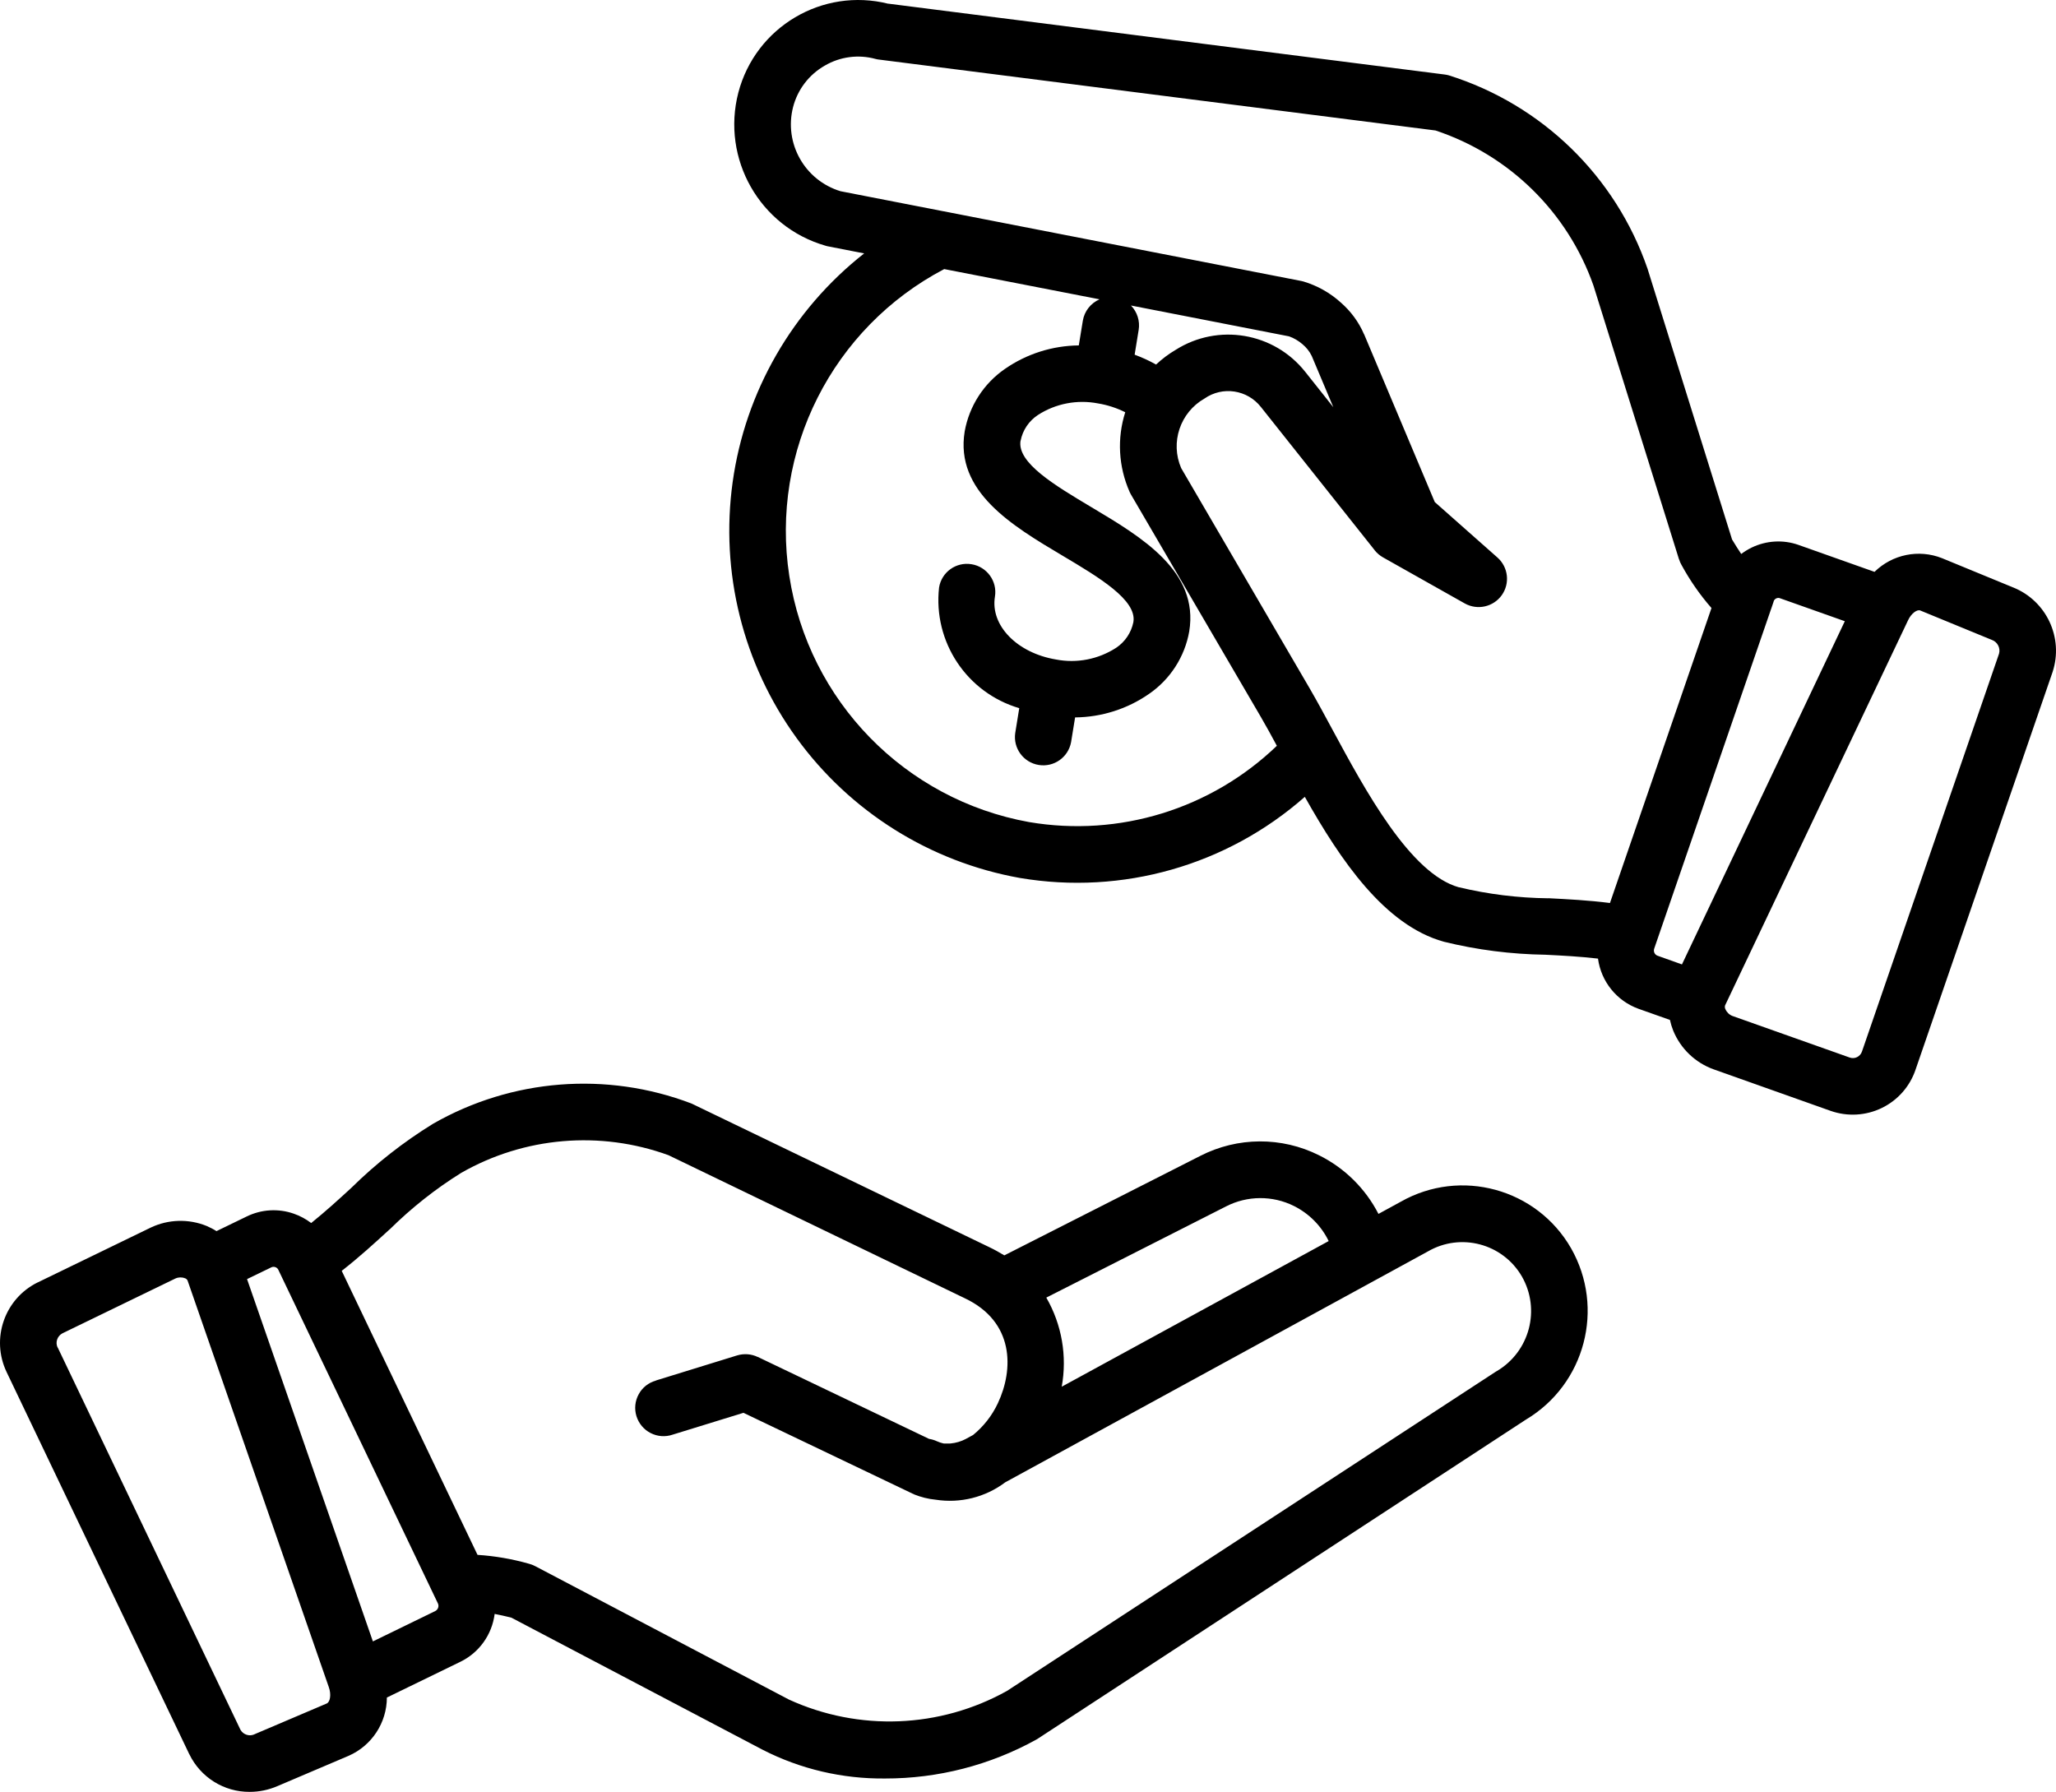
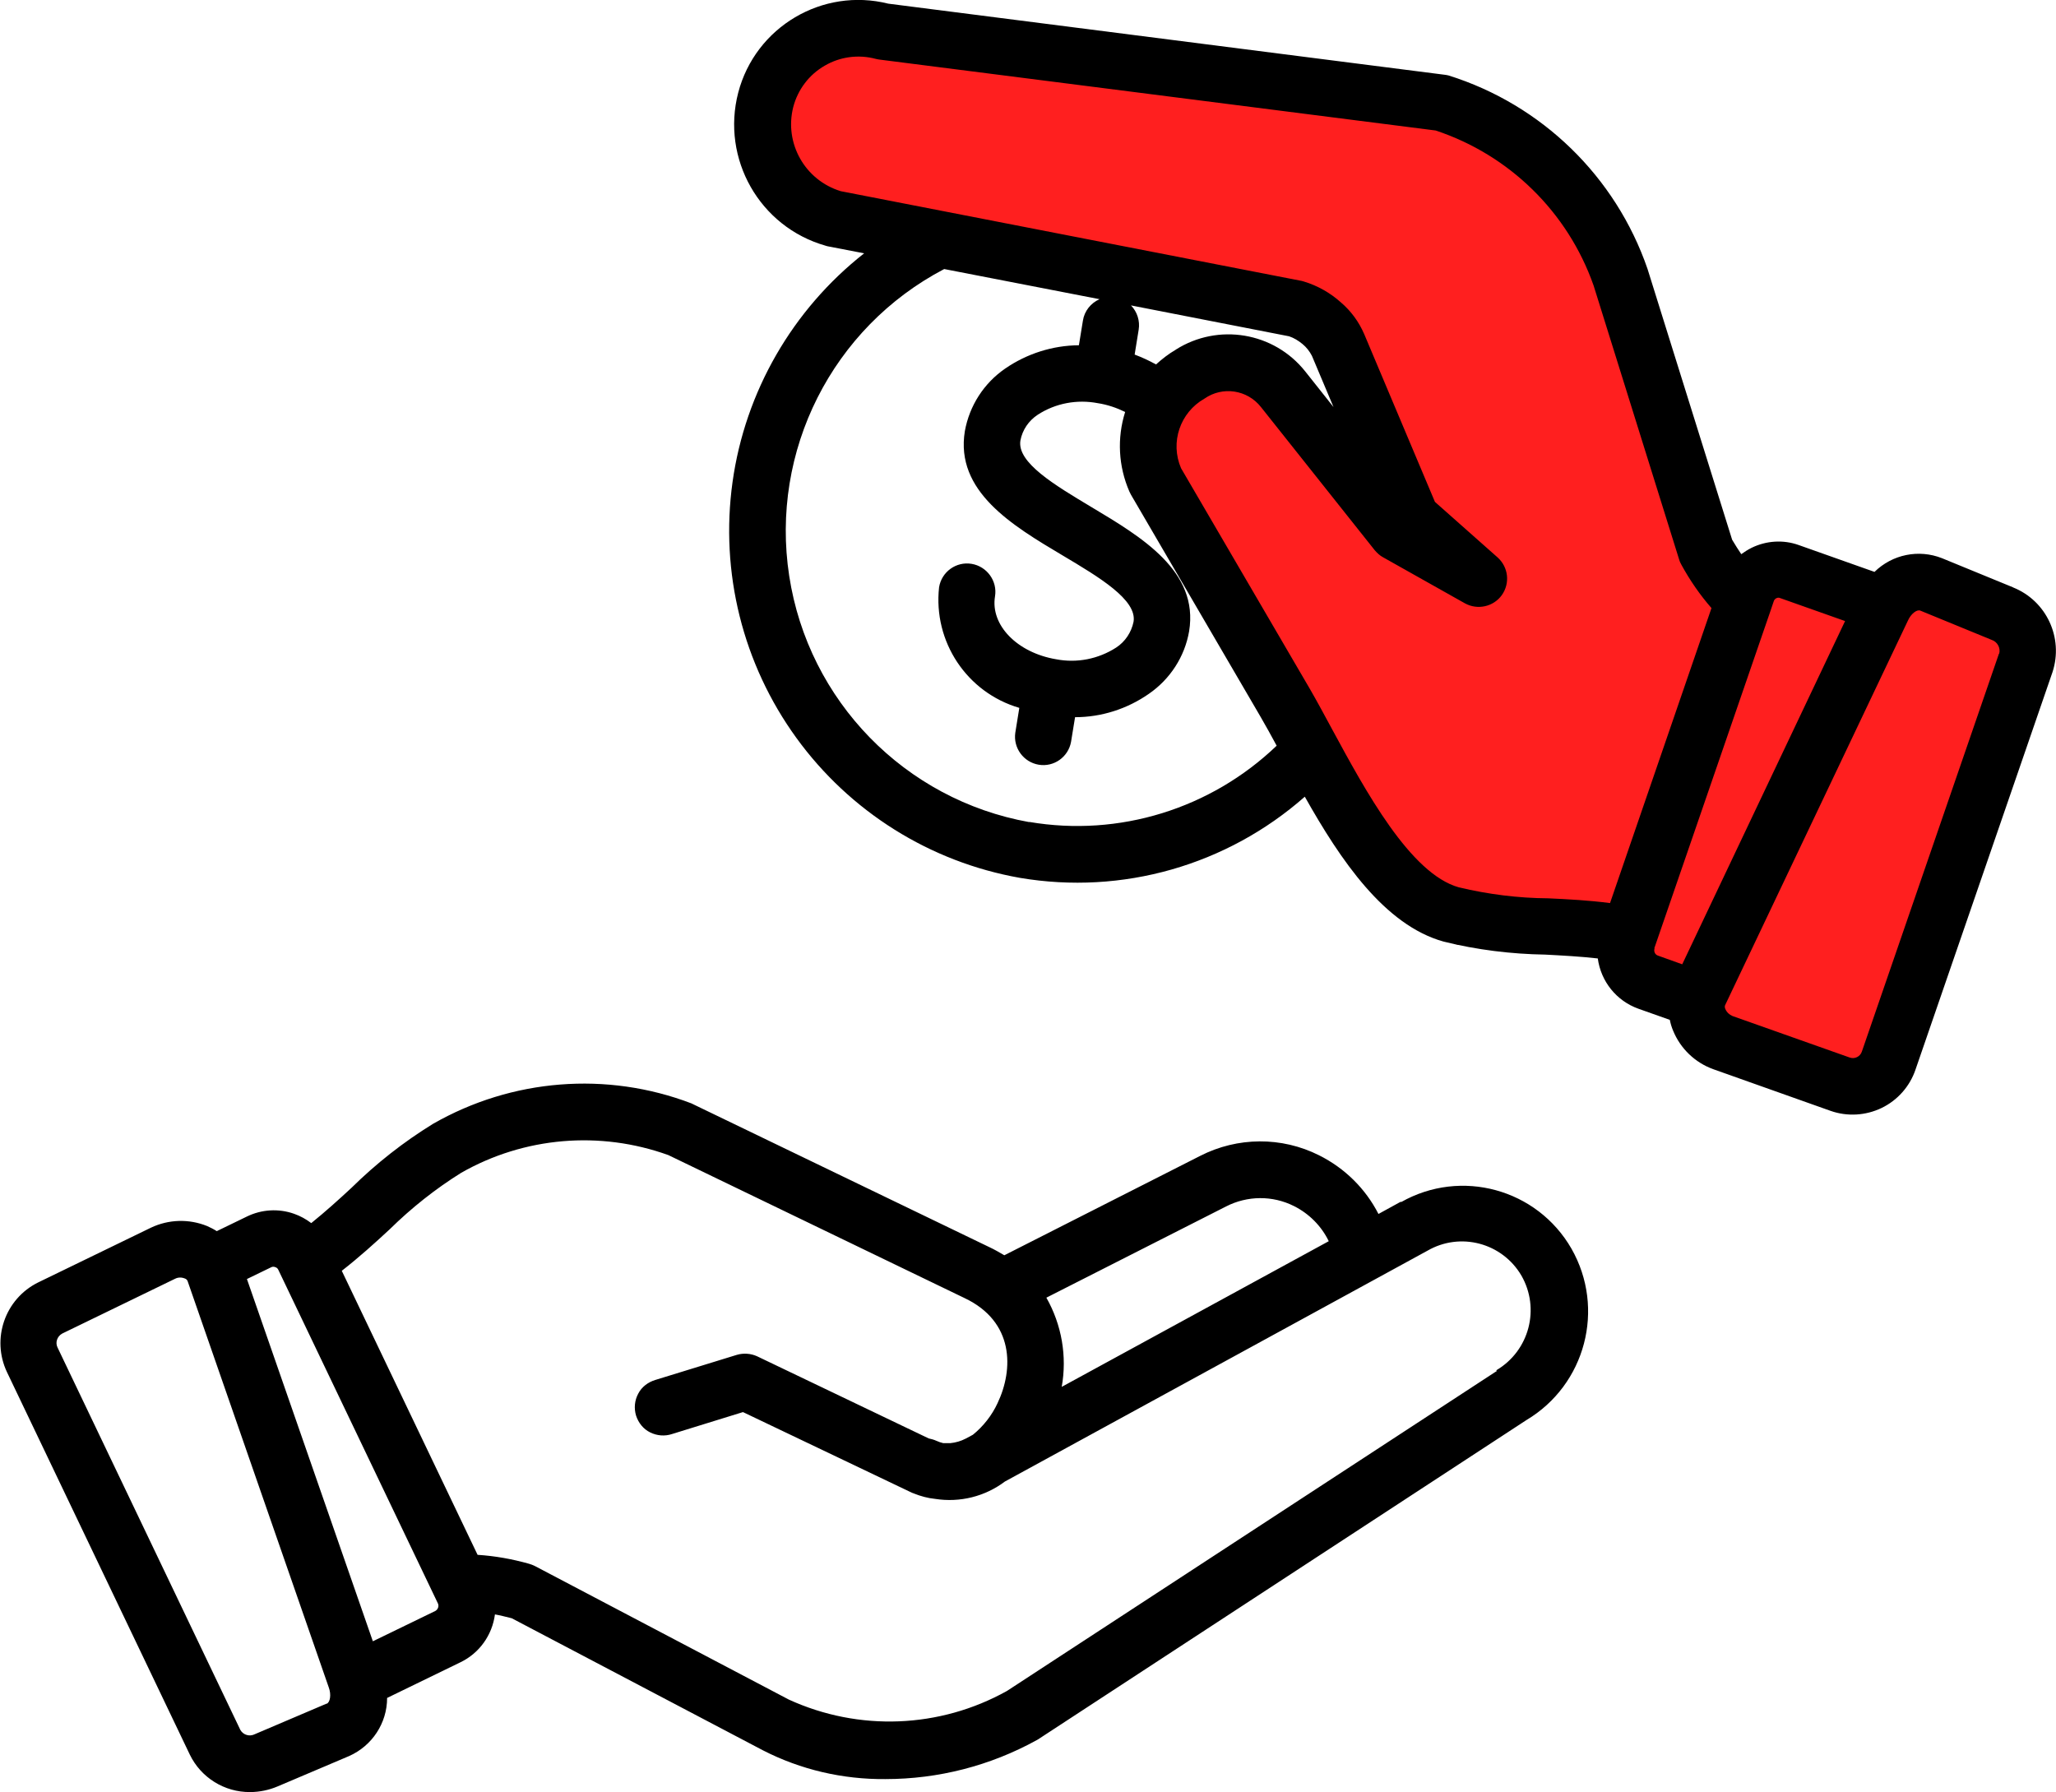
- <svg xmlns="http://www.w3.org/2000/svg" id="Layer_1" data-name="Layer 1" viewBox="0 0 1124.899 980.39">
-   <path d="M766.385,657.51l-12.188,6.656c-7.125-13.875-18.516-25.125-32.484-32.062-20.484-10.266-44.625-10.125-65.016.328l-107.2,54.422c-2.719-1.641-5.484-3.188-8.344-4.547l-162.28-78.281-.609-.281c-46.406-17.672-98.344-13.547-141.42,11.156-16.125,9.938-31.125,21.703-44.625,35.016-7.031,6.469-14.25,13.031-21.984,19.266v-.047c-2.859-2.156-6.047-3.891-9.422-5.062-8.484-3-17.766-2.438-25.828,1.5l-16.547,8.016c-1.688-1.078-3.516-2.016-5.344-2.812-9.891-4.031-21.047-3.703-30.656.891l-61.828,30h-.047c-18.094,8.953-25.641,30.75-16.969,48.984l99.984,209.16v-.047c6.141,12.703,18.984,20.719,33.047,20.625,5.203,0,10.359-1.078,15.141-3.141l39.094-16.641c12.609-5.578,20.766-18.047,20.812-31.828l40.078-19.5c10.359-4.969,17.438-14.859,18.891-26.25,2.859.516,5.906,1.266,9.188,2.062l137.48,72.281c20.719,10.594,43.641,15.938,66.891,15.703,28.969.047,57.422-7.266,82.781-21.281l.703-.422,267.19-174.66c32.391-19.312,43.359-60.984,24.703-93.75-18.75-32.672-60.422-44.062-93.188-25.453h-.004ZM670.76,660.088c11.672-6,25.5-6.094,37.219-.234,8.25,4.125,14.953,10.875,18.984,19.172l-146.06,79.688c3.047-16.734.047-34.031-8.438-48.75l98.294-49.876ZM178.71,932.058l-39.188,16.688h.047c-2.906,1.5-6.422.469-8.016-2.344l-99.984-209.16-.047.047c-1.359-2.859-.188-6.281,2.625-7.781l61.828-30c1.641-.75,3.516-.797,5.203-.141.656.188,1.172.656,1.453,1.266l77.297,222.52c1.359,3.844.797,8.062-1.219,8.906h0ZM238.194,881.433l-34.172,16.641-68.859-198.24,13.359-6.469c.656-.281,1.406-.328,2.062-.094.75.234,1.406.797,1.734,1.547l87.281,182.48c.703,1.5.094,3.328-1.406,4.125v.01ZM818.934,750.173l-.703.422-267.28,174.56c-36.75,20.484-81.047,22.219-119.3,4.734l-138.98-73.078h-.047c-.984-.516-2.062-.938-3.141-1.219-9.234-2.625-18.656-4.266-28.219-4.875l-74.297-155.39c9.516-7.406,17.953-15.141,26.25-22.734v.047c11.859-11.719,24.984-22.125,39.141-30.938,34.547-19.734,76.031-23.25,113.39-9.656l162.05,78.234c27.328,12.891,26.859,39.047,18.141,57.516-3.141,6.703-7.781,12.656-13.547,17.344l-3.891,2.109h.047c-2.672,1.406-5.531,2.25-8.531,2.531-1.406,0-2.672.094-3.75,0-1.266-.281-2.531-.703-3.75-1.266-1.312-.609-2.766-1.031-4.219-1.266l-93.75-44.859v.047c-3.516-1.688-7.5-1.969-11.25-.844l-44.484,13.734.047.047c-4.031,1.125-7.453,3.797-9.422,7.5-2.016,3.656-2.438,7.969-1.219,11.953,1.266,4.031,4.031,7.359,7.734,9.234,3.75,1.922,8.062,2.25,12.047.891l38.766-11.953,92.578,44.25c.281.094.516.234.797.328l-.047.047c3.797,1.5,7.734,2.531,11.812,2.906,13.453,2.109,27.234-1.312,38.109-9.516l231.24-126.32c17.953-10.406,40.922-4.312,51.375,13.641,10.406,18.094,4.312,41.203-13.688,51.844l-.01-.007ZM1101.454,321.413l-38.953-16.031c-12.703-5.016-27.141-2.062-36.891,7.5l-41.531-14.719c-8.438-3-17.719-2.438-25.734,1.453-2.016.984-3.891,2.156-5.672,3.469-1.594-2.391-3.281-5.016-5.016-7.922l-46.266-148.22c-17.438-50.531-57.797-89.766-108.8-105.75-.703-.188-1.453-.328-2.156-.422L486.035,2.005v.047c-36.047-9.047-72.656,12.656-82.078,48.656-9.375,36.188,11.719,73.359,47.672,83.719.516.188.984.281,1.5.375l19.688,3.844c-39.234,30.844-65.062,75.656-71.953,125.06-6.891,49.453,5.625,99.609,34.922,140.02s73.125,67.875,122.26,76.641c56.016,9.469,113.25-6.844,155.86-44.391,19.594,34.781,43.641,70.266,76.031,79.266,18.234,4.5,36.891,6.844,55.594,7.125,9.422.469,19.031.984,28.734,2.109h.047c1.688,12.562,10.219,23.156,22.172,27.469l17.203,6.094v.047c.422,1.969,1.031,3.938,1.781,5.812,4.031,9.844,12.047,17.531,22.031,21.141l64.172,22.781c9.141,3.188,19.172,2.625,27.891-1.594s15.375-11.766,18.469-20.906l75-217.64c6.141-18.703-3.328-38.953-21.562-46.266l-.015-.002ZM563.144,449.803c-68.016-12.234-120.79-66.328-131.29-134.68-10.547-68.297,23.531-135.79,84.75-167.9l84.984,16.547c-4.828,2.109-8.297,6.516-9.141,11.719l-2.203,13.5c-14.438.141-28.5,4.594-40.406,12.844-11.625,8.016-19.547,20.344-22.031,34.219-5.391,32.906,25.922,51.562,53.531,67.969,20.016,11.906,40.781,24.281,38.766,36.328v.047c-1.172,5.766-4.594,10.828-9.469,14.062-9.75,6.281-21.516,8.578-32.859,6.375-21.328-3.562-36-18.656-33.422-34.359,1.406-8.438-4.359-16.406-12.797-17.766-8.438-1.406-16.406,4.312-17.766,12.75-3.328,29.766,15.188,57.562,43.875,66l-2.203,13.594c-1.219,8.344,4.5,16.125,12.844,17.484s16.219-4.219,17.719-12.516l2.203-13.547v.047c14.438-.141,28.547-4.594,40.406-12.844,11.625-7.969,19.594-20.344,22.031-34.219,5.391-32.906-25.922-51.516-53.531-67.969-20.016-11.953-40.781-24.281-38.766-36.375h.047c1.125-5.766,4.547-10.828,9.469-14.062,9.703-6.281,21.516-8.531,32.859-6.328,5.203.844,10.219,2.484,14.906,4.828-4.547,14.297-3.703,29.719,2.344,43.453.281.609.562,1.219.938,1.828l70.922,121.45c2.719,4.688,5.672,9.984,8.766,15.797h-.047c-35.953,34.547-86.203,50.062-135.42,41.719l-.008.005ZM643.206,191.433c-3.844,2.25-7.406,4.969-10.688,8.016-3.75-2.109-7.688-3.891-11.719-5.391l2.203-13.594v.047c.797-4.875-.797-9.844-4.219-13.359l86.484,16.875c2.672.938,5.109,2.391,7.266,4.219,2.156,1.781,3.938,3.984,5.156,6.516l11.812,28.031-15.375-19.359c-17.109-21.562-47.672-26.719-70.922-12h.002ZM798.226,485.483c-26.625-7.406-51.234-53.016-69.188-86.25-4.359-8.109-8.531-15.797-12.422-22.5l-70.359-120.61c-6.094-14.062-.562-30.469,12.75-38.062,9.891-6.891,23.438-4.875,30.891,4.641l62.297,78.422h-.047c1.266,1.547,2.812,2.859,4.547,3.844l44.766,25.219c6.938,3.844,15.609,1.875,20.203-4.547,4.594-6.469,3.562-15.328-2.344-20.578l-34.312-30.375-38.672-91.828h-.047c-2.859-6.656-7.219-12.562-12.703-17.344-5.859-5.297-12.844-9.234-20.391-11.484l-1.125-.281-252.19-49.125c-19.594-5.953-31.031-26.203-25.969-46.031,2.484-9.609,8.719-17.766,17.344-22.688,8.391-4.922,18.422-6.234,27.797-3.656.703.188,1.406.328,2.109.375l304.26,38.766c40.359,13.406,72.281,44.719,86.391,84.797l46.828,149.86h.047c.328,1.078.75,2.109,1.312,3.047,4.594,8.438,10.078,16.359,16.406,23.578l-55.547,161.39c-11.719-1.5-22.922-2.062-33.75-2.625v.047c-16.5-.188-32.906-2.203-48.938-6.047l.055.046ZM905.106,518.905l63.656-184.97c.141-.375.281-.75.422-1.172l1.266-3.75h-.047c.234-.703.75-1.266,1.406-1.594.609-.281,1.312-.375,1.969-.141l35.578,12.609-89.109,187.78-13.406-4.781c-1.594-.609-2.344-2.391-1.734-3.984v.003ZM1093.736,357.645l-75,217.69c-.938,2.766-3.938,4.266-6.703,3.281l-64.125-22.734c-1.734-.656-3.141-2.016-3.891-3.75-.328-.609-.375-1.359-.188-2.016l100.17-210.84c1.641-3.516,4.828-6,6.656-5.25l39,16.031c3.141,1.031,4.969,4.406,4.078,7.594l.002-.006Z" />
+ <svg xmlns="http://www.w3.org/2000/svg" id="Layer_1" version="1.1" viewBox="0 0 1124.9 980.4">
+   <defs>
+     <style>
+       .st0 {
+         fill: #ff1f1f;
+       }
+     </style>
+   </defs>
+   <path class="st0" d="M1114,333.9l-170.3-29s-74.8-252.9-181.8-252.9S478,18,478,18c0,0-60-9-60,38s26,69,58,69,88.3,15,88.3,15l165.2,40,7.5,49-92-30-14,63.5,166.2,254.4h88.8l123.4,87.1,104.6-270.1Z" />
+   <path d="M766.4,657.5l-12.2,6.7c-7.1-13.9-18.5-25.1-32.5-32.1-20.5-10.3-44.6-10.1-65,.3l-107.2,54.4c-2.7-1.6-5.5-3.2-8.3-4.5l-162.3-78.3-.6-.3c-46.4-17.7-98.3-13.5-141.4,11.2-16.1,9.9-31.1,21.7-44.6,35-7,6.5-14.2,13-22,19.3h0c-2.9-2.2-6-3.9-9.4-5.1-8.5-3-17.8-2.4-25.8,1.5l-16.5,8c-1.7-1.1-3.5-2-5.3-2.8-9.9-4-21-3.7-30.7.9l-61.8,30h0c-18.1,9-25.6,30.8-17,49l100,209.2h0c6.1,12.7,19,20.7,33,20.6,5.2,0,10.4-1.1,15.1-3.1l39.1-16.6c12.6-5.6,20.8-18,20.8-31.8l40.1-19.5c10.4-5,17.4-14.9,18.9-26.2,2.9.5,5.9,1.3,9.2,2.1l137.5,72.3c20.7,10.6,43.6,15.9,66.9,15.7,29,0,57.4-7.3,82.8-21.3l.7-.4,267.2-174.7c32.4-19.3,43.4-61,24.7-93.8-18.8-32.7-60.4-44.1-93.2-25.5h0ZM670.8,660.1c11.7-6,25.5-6.1,37.2-.2,8.2,4.1,15,10.9,19,19.2l-146.1,79.7c3-16.7,0-34-8.4-48.8l98.3-49.9h0ZM178.7,932.1l-39.2,16.7h0c-2.9,1.5-6.4.5-8-2.3l-100-209.2h0c-1.4-2.8-.2-6.2,2.6-7.7l61.8-30c1.6-.8,3.5-.8,5.2-.1.7.2,1.2.7,1.5,1.3l77.3,222.5c1.4,3.8.8,8.1-1.2,8.9h0ZM238.2,881.4l-34.2,16.6-68.9-198.2,13.4-6.5c.7-.3,1.4-.3,2.1,0,.8.2,1.4.8,1.7,1.5l87.3,182.5c.7,1.5,0,3.3-1.4,4.1h0s0,0,0,0ZM818.9,750.2l-.7.4-267.3,174.6c-36.8,20.5-81,22.2-119.3,4.7l-139-73.1h0c-1-.5-2.1-.9-3.1-1.2-9.2-2.6-18.7-4.3-28.2-4.9l-74.3-155.4c9.5-7.4,18-15.1,26.2-22.7h0c11.9-11.7,25-22.1,39.1-30.9,34.5-19.7,76-23.2,113.4-9.7l162,78.2c27.3,12.9,26.9,39,18.1,57.5-3.1,6.7-7.8,12.7-13.5,17.3l-3.9,2.1h0c-2.7,1.4-5.5,2.2-8.5,2.5-1.4,0-2.7,0-3.8,0-1.3-.3-2.5-.7-3.8-1.3-1.3-.6-2.8-1-4.2-1.3l-93.8-44.9h0c-3.5-1.6-7.5-1.9-11.2-.8l-44.5,13.7h0c-4,1.2-7.5,3.8-9.4,7.5-2,3.7-2.4,8-1.2,12,1.3,4,4,7.4,7.7,9.2,3.8,1.9,8.1,2.2,12,.9l38.8-12,92.6,44.2c.3,0,.5.2.8.3h0c3.8,1.5,7.7,2.6,11.8,3,13.5,2.1,27.2-1.3,38.1-9.5l231.2-126.3c18-10.4,40.9-4.3,51.4,13.6,10.4,18.1,4.3,41.2-13.7,51.8h0s0,0,0,0ZM1101.5,321.4l-39-16c-12.7-5-27.1-2.1-36.9,7.5l-41.5-14.7c-8.4-3-17.7-2.4-25.7,1.5-2,1-3.9,2.2-5.7,3.5-1.6-2.4-3.3-5-5-7.9l-46.3-148.2c-17.4-50.5-57.8-89.8-108.8-105.8-.7-.2-1.5-.3-2.2-.4L486,2h0c-36-9-72.7,12.7-82.1,48.7-9.4,36.2,11.7,73.4,47.7,83.7.5.2,1,.3,1.5.4l19.7,3.8c-39.2,30.8-65.1,75.7-72,125.1-6.9,49.5,5.6,99.6,34.9,140s73.1,67.9,122.3,76.6c56,9.5,113.2-6.8,155.9-44.4,19.6,34.8,43.6,70.3,76,79.3,18.2,4.5,36.9,6.8,55.6,7.1,9.4.5,19,1,28.7,2.1h0c1.7,12.6,10.2,23.2,22.2,27.5l17.2,6.1h0c.4,2,1,4,1.8,5.9,4,9.8,12,17.5,22,21.1l64.2,22.8c9.1,3.2,19.2,2.6,27.9-1.6,8.7-4.2,15.4-11.8,18.5-20.9l75-217.6c6.1-18.7-3.3-39-21.6-46.3h0s0,0,0,0ZM563.1,449.8c-68-12.2-120.8-66.3-131.3-134.7-10.5-68.3,23.5-135.8,84.8-167.9l85,16.5c-4.8,2.1-8.3,6.5-9.1,11.7l-2.2,13.5c-14.4.1-28.5,4.6-40.4,12.8-11.6,8-19.5,20.3-22,34.2-5.4,32.9,25.9,51.6,53.5,68,20,11.9,40.8,24.3,38.8,36.3h0c-1.2,5.8-4.6,10.9-9.5,14.1-9.8,6.3-21.5,8.6-32.9,6.4-21.3-3.6-36-18.7-33.4-34.4,1.4-8.4-4.4-16.4-12.8-17.8-8.4-1.4-16.4,4.3-17.8,12.8-3.3,29.8,15.2,57.6,43.9,66l-2.2,13.6c-1.2,8.3,4.5,16.1,12.8,17.5s16.2-4.2,17.7-12.5l2.2-13.5h0c14.4,0,28.5-4.5,40.4-12.8,11.6-8,19.6-20.3,22-34.2,5.4-32.9-25.9-51.5-53.5-68-20-12-40.8-24.3-38.8-36.4h0c1.1-5.8,4.5-10.8,9.5-14.1,9.7-6.3,21.5-8.5,32.9-6.3,5.2.8,10.2,2.5,14.9,4.8-4.5,14.3-3.7,29.7,2.3,43.5.3.6.6,1.2.9,1.8l70.9,121.5c2.7,4.7,5.7,10,8.8,15.8h0c-36,34.5-86.2,50.1-135.4,41.7h0s0,0,0,0ZM643.2,191.4c-3.8,2.2-7.4,5-10.7,8-3.8-2.1-7.7-3.9-11.7-5.4l2.2-13.6h0c.8-4.8-.8-9.8-4.2-13.3l86.5,16.9c2.7.9,5.1,2.4,7.3,4.2,2.2,1.8,3.9,4,5.2,6.5l11.8,28-15.4-19.4c-17.1-21.6-47.7-26.7-70.9-12h0,0ZM798.2,485.5c-26.6-7.4-51.2-53-69.2-86.2-4.4-8.1-8.5-15.8-12.4-22.5l-70.4-120.6c-6.1-14.1-.6-30.5,12.8-38.1,9.9-6.9,23.4-4.9,30.9,4.6l62.3,78.4h0c1.3,1.5,2.8,2.9,4.5,3.8l44.8,25.2c6.9,3.8,15.6,1.9,20.2-4.5,4.6-6.5,3.6-15.3-2.3-20.6l-34.3-30.4-38.7-91.8h0c-2.9-6.7-7.2-12.6-12.7-17.3-5.9-5.3-12.8-9.2-20.4-11.5l-1.1-.3-252.2-49.1c-19.6-6-31-26.2-26-46,2.5-9.6,8.7-17.8,17.3-22.7,8.4-4.9,18.4-6.2,27.8-3.7.7.2,1.4.3,2.1.4l304.3,38.8c40.4,13.4,72.3,44.7,86.4,84.8l46.8,149.9h0c.3,1.1.8,2.1,1.3,3,4.6,8.4,10.1,16.4,16.4,23.6l-55.5,161.4c-11.7-1.5-22.9-2.1-33.8-2.6h0c-16.5-.1-32.9-2.2-48.9-6h0s0,0,0,0ZM905.1,518.9l63.7-185c.1-.4.3-.8.4-1.2l1.3-3.8h0c.2-.7.8-1.3,1.4-1.6.6-.3,1.3-.4,2-.1l35.6,12.6-89.1,187.8-13.4-4.8c-1.6-.6-2.3-2.4-1.7-4h0s0,0,0,0ZM1093.7,357.6l-75,217.7c-.9,2.8-3.9,4.3-6.7,3.3l-64.1-22.7c-1.7-.7-3.1-2-3.9-3.8-.3-.6-.4-1.4-.2-2l100.2-210.8c1.6-3.5,4.8-6,6.7-5.2l39,16c3.1,1,5,4.4,4.1,7.6h0s0,0,0,0Z" />
</svg>
